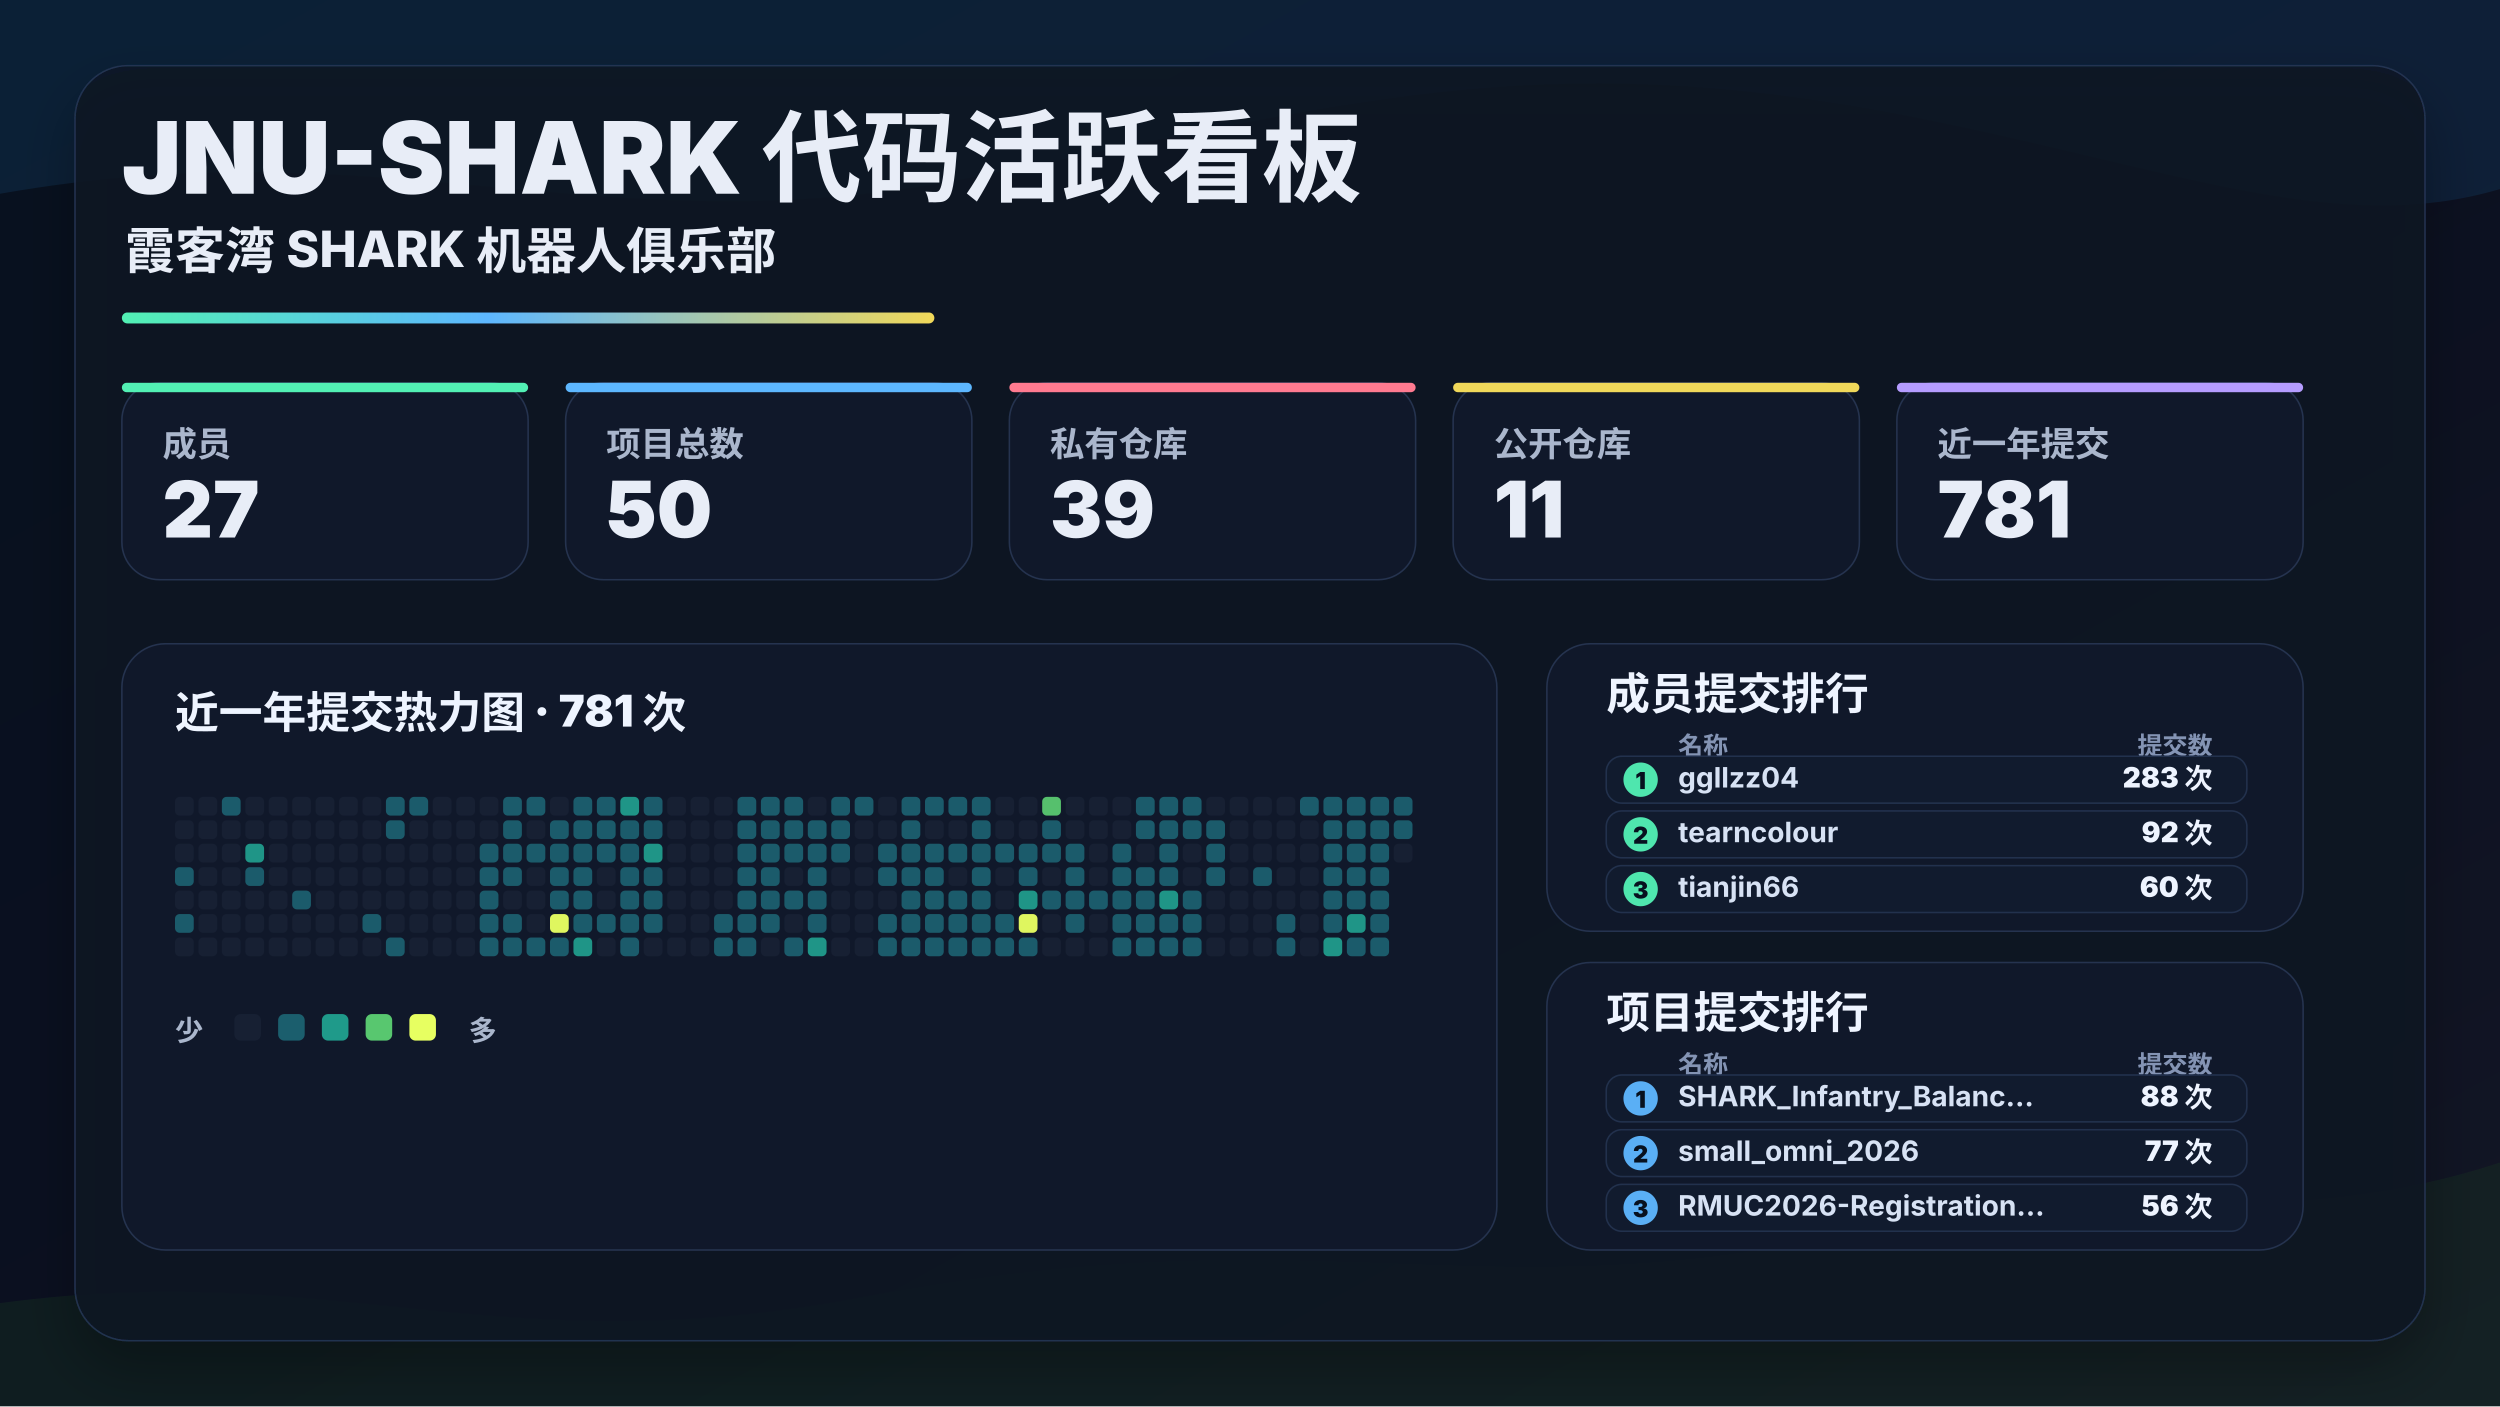
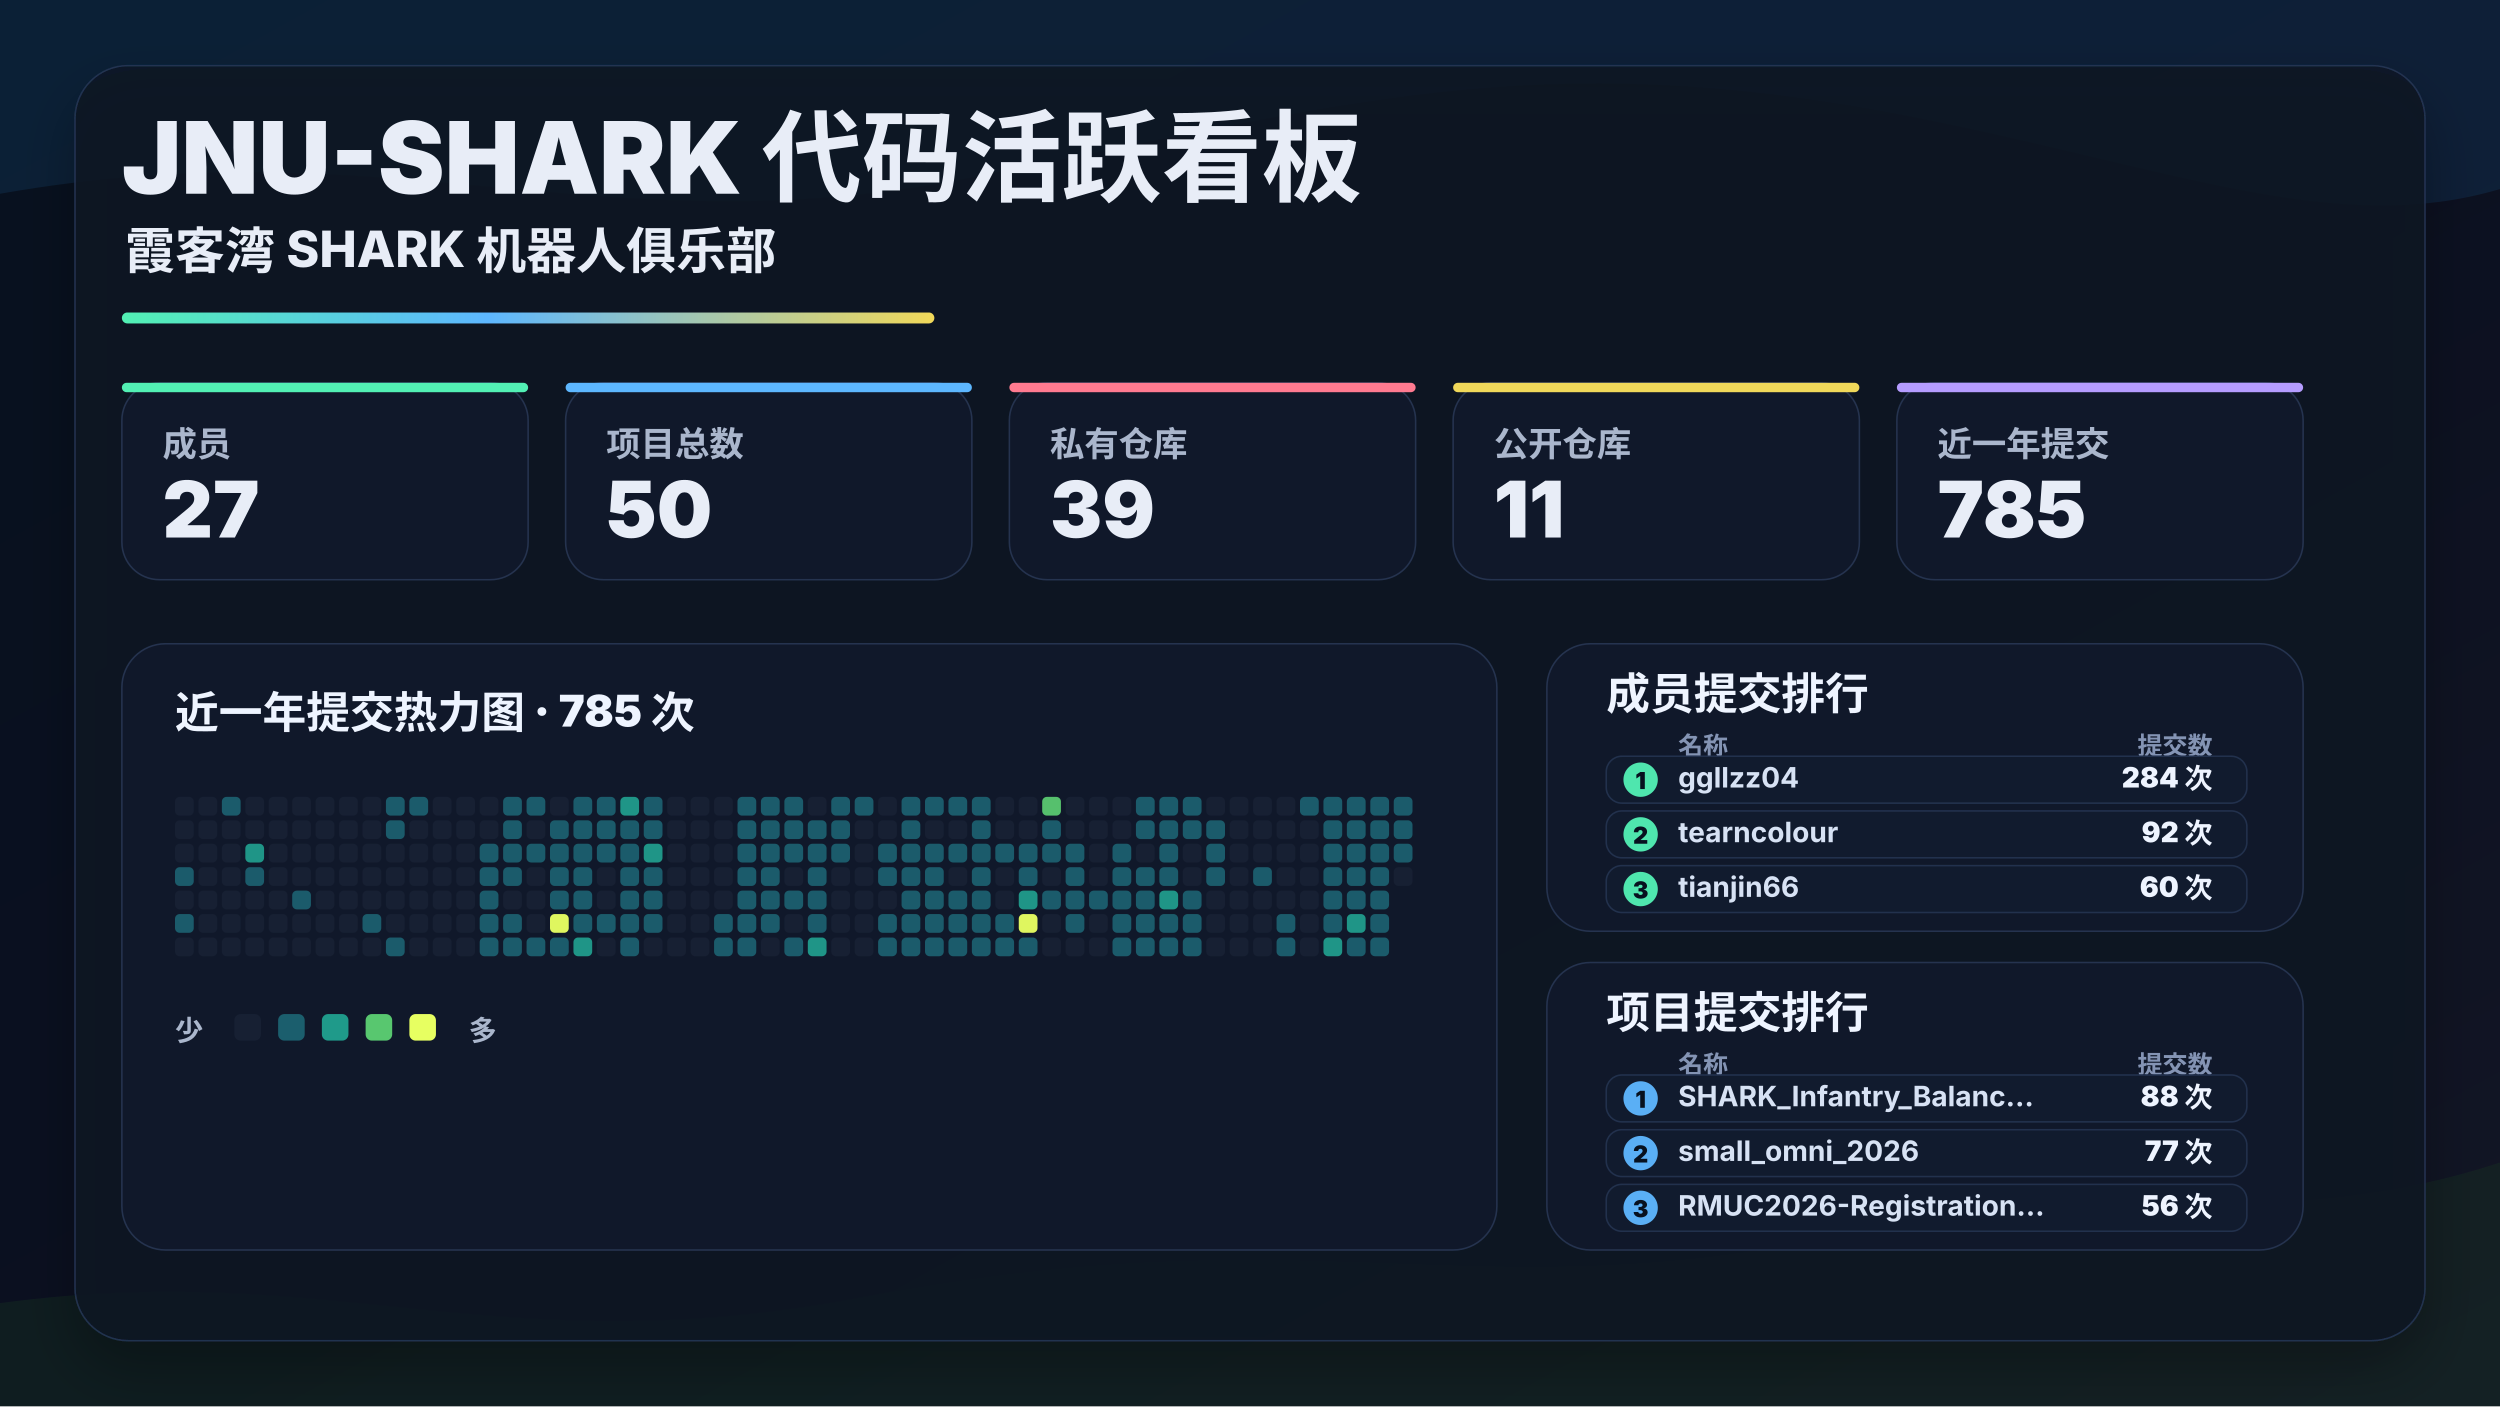
<svg xmlns="http://www.w3.org/2000/svg" width="1600" height="900" viewBox="0 0 1600 900" role="img" aria-labelledby="title desc">
  <defs>
    <linearGradient id="bg" x1="0" y1="0" x2="1" y2="1">
      <stop offset="0" stop-color="#07111f" />
      <stop offset="0.52" stop-color="#0b1020" />
      <stop offset="1" stop-color="#131625" />
    </linearGradient>
    <linearGradient id="hero" x1="0" y1="0" x2="1" y2="0">
      <stop offset="0" stop-color="#52f0b4" />
      <stop offset="0.45" stop-color="#5db7ff" />
      <stop offset="1" stop-color="#f0d85a" />
    </linearGradient>
    <filter id="softShadow" x="-10%" y="-10%" width="120%" height="120%">
      <feDropShadow dx="0" dy="18" stdDeviation="18" flood-color="#000000" flood-opacity="0.32" />
    </filter>
  </defs>
  <style>
    text { font-family: Inter, ui-sans-serif, system-ui, -apple-system, BlinkMacSystemFont, "Segoe UI", "PingFang SC", "Microsoft YaHei", sans-serif; fill: #e8edf7; }
    .title { font-size: 64px; font-weight: 900; letter-spacing: 0; }
    .subtitle { font-size: 32px; font-weight: 780; fill: #e8edf7; }
    .label { font-size: 22px; fill: #aab6cc; font-weight: 760; }
    .stat { font-size: 50px; font-weight: 900; }
    .section-title { font-size: 28px; font-weight: 860; fill: #eef4ff; }
    .table-head { font-size: 16px; fill: #8494b4; font-weight: 720; }
    .row-name { font-size: 18px; fill: #d7e2f4; font-weight: 720; }
    .row-value { font-size: 18px; fill: #eef4ff; font-weight: 860; }
    .rank { font-size: 15px; fill: #07111f; font-weight: 900; }
    .tiny { font-size: 18px; fill: #aab6cc; font-weight: 620; }
  </style>
  <rect width="1600" height="900" fill="url(#bg)" />
  <path d="M0 124 C250 80 385 160 620 114 C860 67 982 28 1220 74 C1392 108 1495 152 1600 121 L1600 0 L0 0 Z" fill="#12385c" opacity="0.38" />
  <path d="M0 834 C216 805 318 875 553 830 C835 776 935 837 1160 794 C1350 758 1464 789 1600 744 L1600 900 L0 900 Z" fill="#173622" opacity="0.36" />
  <g filter="url(#softShadow)">
    <rect x="48" y="42" width="1504" height="816" rx="34" fill="#0b1324" opacity="0.88" stroke="#263654" />
  </g>
  <text x="78" y="124" class="title">JNU-SHARK 代码活跃看板</text>
  <text x="80" y="172" class="subtitle">霞客湾 SHARK 机器人俱乐部</text>
  <rect x="78" y="200" width="520" height="7" rx="3.5" fill="url(#hero)" />
  <g>
    <rect x="78" y="245" width="260" height="126" rx="24" fill="#10182a" stroke="#25334f" />
    <rect x="78" y="245" width="260" height="6" rx="3" fill="#52f0b4" />
    <text x="104" y="292" class="label">成员</text>
    <text x="104" y="344" class="stat">27</text>
  </g>
  <g>
    <rect x="362" y="245" width="260" height="126" rx="24" fill="#10182a" stroke="#25334f" />
    <rect x="362" y="245" width="260" height="6" rx="3" fill="#5db7ff" />
    <text x="388" y="292" class="label">项目总数</text>
    <text x="388" y="344" class="stat">50</text>
  </g>
  <g>
    <rect x="646" y="245" width="260" height="126" rx="24" fill="#10182a" stroke="#25334f" />
    <rect x="646" y="245" width="260" height="6" rx="3" fill="#ff7a90" />
    <text x="672" y="292" class="label">私有仓库</text>
    <text x="672" y="344" class="stat">39</text>
  </g>
  <g>
    <rect x="930" y="245" width="260" height="126" rx="24" fill="#10182a" stroke="#25334f" />
    <rect x="930" y="245" width="260" height="6" rx="3" fill="#f0d85a" />
    <text x="956" y="292" class="label">公开仓库</text>
    <text x="956" y="344" class="stat">11</text>
  </g>
  <g>
    <rect x="1214" y="245" width="260" height="126" rx="24" fill="#10182a" stroke="#25334f" />
    <rect x="1214" y="245" width="260" height="6" rx="3" fill="#b59cff" />
    <text x="1240" y="292" class="label">近一年提交</text>
-     <text x="1240" y="344" class="stat">781</text>
+     <text x="1240" y="344" class="stat">785</text>
  </g>
  <rect x="78" y="412" width="880" height="388" rx="28" fill="#10182a" stroke="#25334f" />
-   <text x="112" y="466" class="section-title">近一年提交热力图 · 781 次</text>
+   <text x="112" y="466" class="section-title">近一年提交热力图 · 785 次</text>
  <rect x="112" y="510" width="12" height="12" rx="3" fill="#172033" opacity="0.96" />
  <rect x="112" y="525" width="12" height="12" rx="3" fill="#172033" opacity="0.96" />
  <rect x="112" y="540" width="12" height="12" rx="3" fill="#172033" opacity="0.96" />
  <rect x="112" y="555" width="12" height="12" rx="3" fill="#1b5e6d" opacity="0.96" />
  <rect x="112" y="570" width="12" height="12" rx="3" fill="#172033" opacity="0.96" />
  <rect x="112" y="585" width="12" height="12" rx="3" fill="#1b5e6d" opacity="0.96" />
  <rect x="112" y="600" width="12" height="12" rx="3" fill="#172033" opacity="0.96" />
  <rect x="127" y="510" width="12" height="12" rx="3" fill="#172033" opacity="0.96" />
  <rect x="127" y="525" width="12" height="12" rx="3" fill="#172033" opacity="0.96" />
  <rect x="127" y="540" width="12" height="12" rx="3" fill="#172033" opacity="0.96" />
  <rect x="127" y="555" width="12" height="12" rx="3" fill="#172033" opacity="0.96" />
  <rect x="127" y="570" width="12" height="12" rx="3" fill="#172033" opacity="0.96" />
  <rect x="127" y="585" width="12" height="12" rx="3" fill="#172033" opacity="0.96" />
  <rect x="127" y="600" width="12" height="12" rx="3" fill="#172033" opacity="0.96" />
  <rect x="142" y="510" width="12" height="12" rx="3" fill="#1b5e6d" opacity="0.96" />
  <rect x="142" y="525" width="12" height="12" rx="3" fill="#172033" opacity="0.96" />
  <rect x="142" y="540" width="12" height="12" rx="3" fill="#172033" opacity="0.96" />
  <rect x="142" y="555" width="12" height="12" rx="3" fill="#172033" opacity="0.96" />
  <rect x="142" y="570" width="12" height="12" rx="3" fill="#172033" opacity="0.96" />
  <rect x="142" y="585" width="12" height="12" rx="3" fill="#172033" opacity="0.96" />
  <rect x="142" y="600" width="12" height="12" rx="3" fill="#172033" opacity="0.96" />
  <rect x="157" y="510" width="12" height="12" rx="3" fill="#172033" opacity="0.96" />
  <rect x="157" y="525" width="12" height="12" rx="3" fill="#172033" opacity="0.96" />
  <rect x="157" y="540" width="12" height="12" rx="3" fill="#1f9a8a" opacity="0.96" />
  <rect x="157" y="555" width="12" height="12" rx="3" fill="#1b5e6d" opacity="0.96" />
  <rect x="157" y="570" width="12" height="12" rx="3" fill="#172033" opacity="0.96" />
  <rect x="157" y="585" width="12" height="12" rx="3" fill="#172033" opacity="0.96" />
  <rect x="157" y="600" width="12" height="12" rx="3" fill="#172033" opacity="0.96" />
  <rect x="172" y="510" width="12" height="12" rx="3" fill="#172033" opacity="0.96" />
  <rect x="172" y="525" width="12" height="12" rx="3" fill="#172033" opacity="0.96" />
  <rect x="172" y="540" width="12" height="12" rx="3" fill="#172033" opacity="0.96" />
  <rect x="172" y="555" width="12" height="12" rx="3" fill="#172033" opacity="0.96" />
  <rect x="172" y="570" width="12" height="12" rx="3" fill="#172033" opacity="0.96" />
  <rect x="172" y="585" width="12" height="12" rx="3" fill="#172033" opacity="0.96" />
  <rect x="172" y="600" width="12" height="12" rx="3" fill="#172033" opacity="0.96" />
  <rect x="187" y="510" width="12" height="12" rx="3" fill="#172033" opacity="0.96" />
  <rect x="187" y="525" width="12" height="12" rx="3" fill="#172033" opacity="0.96" />
  <rect x="187" y="540" width="12" height="12" rx="3" fill="#172033" opacity="0.96" />
  <rect x="187" y="555" width="12" height="12" rx="3" fill="#172033" opacity="0.96" />
  <rect x="187" y="570" width="12" height="12" rx="3" fill="#1b5e6d" opacity="0.96" />
  <rect x="187" y="585" width="12" height="12" rx="3" fill="#172033" opacity="0.96" />
  <rect x="187" y="600" width="12" height="12" rx="3" fill="#172033" opacity="0.96" />
  <rect x="202" y="510" width="12" height="12" rx="3" fill="#172033" opacity="0.96" />
  <rect x="202" y="525" width="12" height="12" rx="3" fill="#172033" opacity="0.96" />
  <rect x="202" y="540" width="12" height="12" rx="3" fill="#172033" opacity="0.96" />
  <rect x="202" y="555" width="12" height="12" rx="3" fill="#172033" opacity="0.96" />
  <rect x="202" y="570" width="12" height="12" rx="3" fill="#172033" opacity="0.96" />
  <rect x="202" y="585" width="12" height="12" rx="3" fill="#172033" opacity="0.96" />
  <rect x="202" y="600" width="12" height="12" rx="3" fill="#172033" opacity="0.96" />
  <rect x="217" y="510" width="12" height="12" rx="3" fill="#172033" opacity="0.96" />
  <rect x="217" y="525" width="12" height="12" rx="3" fill="#172033" opacity="0.96" />
  <rect x="217" y="540" width="12" height="12" rx="3" fill="#172033" opacity="0.96" />
  <rect x="217" y="555" width="12" height="12" rx="3" fill="#172033" opacity="0.96" />
  <rect x="217" y="570" width="12" height="12" rx="3" fill="#172033" opacity="0.96" />
  <rect x="217" y="585" width="12" height="12" rx="3" fill="#172033" opacity="0.96" />
  <rect x="217" y="600" width="12" height="12" rx="3" fill="#172033" opacity="0.96" />
  <rect x="232" y="510" width="12" height="12" rx="3" fill="#172033" opacity="0.96" />
  <rect x="232" y="525" width="12" height="12" rx="3" fill="#172033" opacity="0.96" />
  <rect x="232" y="540" width="12" height="12" rx="3" fill="#172033" opacity="0.96" />
  <rect x="232" y="555" width="12" height="12" rx="3" fill="#172033" opacity="0.96" />
  <rect x="232" y="570" width="12" height="12" rx="3" fill="#172033" opacity="0.96" />
  <rect x="232" y="585" width="12" height="12" rx="3" fill="#1b5e6d" opacity="0.96" />
  <rect x="232" y="600" width="12" height="12" rx="3" fill="#172033" opacity="0.96" />
  <rect x="247" y="510" width="12" height="12" rx="3" fill="#1b5e6d" opacity="0.96" />
  <rect x="247" y="525" width="12" height="12" rx="3" fill="#1b5e6d" opacity="0.96" />
  <rect x="247" y="540" width="12" height="12" rx="3" fill="#172033" opacity="0.96" />
  <rect x="247" y="555" width="12" height="12" rx="3" fill="#172033" opacity="0.96" />
  <rect x="247" y="570" width="12" height="12" rx="3" fill="#172033" opacity="0.96" />
  <rect x="247" y="585" width="12" height="12" rx="3" fill="#172033" opacity="0.96" />
  <rect x="247" y="600" width="12" height="12" rx="3" fill="#1b5e6d" opacity="0.96" />
  <rect x="262" y="510" width="12" height="12" rx="3" fill="#1b5e6d" opacity="0.96" />
  <rect x="262" y="525" width="12" height="12" rx="3" fill="#172033" opacity="0.96" />
  <rect x="262" y="540" width="12" height="12" rx="3" fill="#172033" opacity="0.96" />
  <rect x="262" y="555" width="12" height="12" rx="3" fill="#172033" opacity="0.96" />
  <rect x="262" y="570" width="12" height="12" rx="3" fill="#172033" opacity="0.96" />
  <rect x="262" y="585" width="12" height="12" rx="3" fill="#172033" opacity="0.96" />
  <rect x="262" y="600" width="12" height="12" rx="3" fill="#172033" opacity="0.96" />
  <rect x="277" y="510" width="12" height="12" rx="3" fill="#172033" opacity="0.96" />
  <rect x="277" y="525" width="12" height="12" rx="3" fill="#172033" opacity="0.96" />
  <rect x="277" y="540" width="12" height="12" rx="3" fill="#172033" opacity="0.96" />
  <rect x="277" y="555" width="12" height="12" rx="3" fill="#172033" opacity="0.96" />
  <rect x="277" y="570" width="12" height="12" rx="3" fill="#172033" opacity="0.96" />
  <rect x="277" y="585" width="12" height="12" rx="3" fill="#172033" opacity="0.96" />
  <rect x="277" y="600" width="12" height="12" rx="3" fill="#172033" opacity="0.96" />
  <rect x="292" y="510" width="12" height="12" rx="3" fill="#172033" opacity="0.96" />
  <rect x="292" y="525" width="12" height="12" rx="3" fill="#172033" opacity="0.96" />
  <rect x="292" y="540" width="12" height="12" rx="3" fill="#172033" opacity="0.96" />
  <rect x="292" y="555" width="12" height="12" rx="3" fill="#172033" opacity="0.96" />
  <rect x="292" y="570" width="12" height="12" rx="3" fill="#172033" opacity="0.96" />
  <rect x="292" y="585" width="12" height="12" rx="3" fill="#172033" opacity="0.96" />
  <rect x="292" y="600" width="12" height="12" rx="3" fill="#172033" opacity="0.96" />
  <rect x="307" y="510" width="12" height="12" rx="3" fill="#172033" opacity="0.96" />
  <rect x="307" y="525" width="12" height="12" rx="3" fill="#172033" opacity="0.96" />
  <rect x="307" y="540" width="12" height="12" rx="3" fill="#1b5e6d" opacity="0.96" />
  <rect x="307" y="555" width="12" height="12" rx="3" fill="#1b5e6d" opacity="0.96" />
  <rect x="307" y="570" width="12" height="12" rx="3" fill="#1b5e6d" opacity="0.96" />
  <rect x="307" y="585" width="12" height="12" rx="3" fill="#1b5e6d" opacity="0.96" />
  <rect x="307" y="600" width="12" height="12" rx="3" fill="#1b5e6d" opacity="0.96" />
  <rect x="322" y="510" width="12" height="12" rx="3" fill="#1b5e6d" opacity="0.96" />
  <rect x="322" y="525" width="12" height="12" rx="3" fill="#1b5e6d" opacity="0.96" />
  <rect x="322" y="540" width="12" height="12" rx="3" fill="#1b5e6d" opacity="0.96" />
  <rect x="322" y="555" width="12" height="12" rx="3" fill="#1b5e6d" opacity="0.96" />
  <rect x="322" y="570" width="12" height="12" rx="3" fill="#172033" opacity="0.96" />
  <rect x="322" y="585" width="12" height="12" rx="3" fill="#1b5e6d" opacity="0.96" />
  <rect x="322" y="600" width="12" height="12" rx="3" fill="#1b5e6d" opacity="0.96" />
  <rect x="337" y="510" width="12" height="12" rx="3" fill="#1b5e6d" opacity="0.96" />
  <rect x="337" y="525" width="12" height="12" rx="3" fill="#172033" opacity="0.96" />
  <rect x="337" y="540" width="12" height="12" rx="3" fill="#1b5e6d" opacity="0.96" />
  <rect x="337" y="555" width="12" height="12" rx="3" fill="#172033" opacity="0.96" />
  <rect x="337" y="570" width="12" height="12" rx="3" fill="#172033" opacity="0.96" />
  <rect x="337" y="585" width="12" height="12" rx="3" fill="#172033" opacity="0.96" />
  <rect x="337" y="600" width="12" height="12" rx="3" fill="#1b5e6d" opacity="0.96" />
  <rect x="352" y="510" width="12" height="12" rx="3" fill="#172033" opacity="0.96" />
  <rect x="352" y="525" width="12" height="12" rx="3" fill="#1b5e6d" opacity="0.96" />
  <rect x="352" y="540" width="12" height="12" rx="3" fill="#1b5e6d" opacity="0.96" />
  <rect x="352" y="555" width="12" height="12" rx="3" fill="#1b5e6d" opacity="0.96" />
  <rect x="352" y="570" width="12" height="12" rx="3" fill="#1b5e6d" opacity="0.96" />
  <rect x="352" y="585" width="12" height="12" rx="3" fill="#e7ff61" opacity="0.96" />
  <rect x="352" y="600" width="12" height="12" rx="3" fill="#1b5e6d" opacity="0.96" />
  <rect x="367" y="510" width="12" height="12" rx="3" fill="#1b5e6d" opacity="0.96" />
  <rect x="367" y="525" width="12" height="12" rx="3" fill="#1b5e6d" opacity="0.96" />
  <rect x="367" y="540" width="12" height="12" rx="3" fill="#1b5e6d" opacity="0.96" />
  <rect x="367" y="555" width="12" height="12" rx="3" fill="#1b5e6d" opacity="0.96" />
  <rect x="367" y="570" width="12" height="12" rx="3" fill="#1b5e6d" opacity="0.96" />
  <rect x="367" y="585" width="12" height="12" rx="3" fill="#1b5e6d" opacity="0.96" />
  <rect x="367" y="600" width="12" height="12" rx="3" fill="#1f9a8a" opacity="0.96" />
  <rect x="382" y="510" width="12" height="12" rx="3" fill="#1b5e6d" opacity="0.96" />
  <rect x="382" y="525" width="12" height="12" rx="3" fill="#1b5e6d" opacity="0.96" />
  <rect x="382" y="540" width="12" height="12" rx="3" fill="#1b5e6d" opacity="0.96" />
  <rect x="382" y="555" width="12" height="12" rx="3" fill="#172033" opacity="0.96" />
  <rect x="382" y="570" width="12" height="12" rx="3" fill="#172033" opacity="0.96" />
  <rect x="382" y="585" width="12" height="12" rx="3" fill="#1b5e6d" opacity="0.96" />
  <rect x="382" y="600" width="12" height="12" rx="3" fill="#172033" opacity="0.96" />
  <rect x="397" y="510" width="12" height="12" rx="3" fill="#1f9a8a" opacity="0.96" />
  <rect x="397" y="525" width="12" height="12" rx="3" fill="#1b5e6d" opacity="0.96" />
  <rect x="397" y="540" width="12" height="12" rx="3" fill="#1b5e6d" opacity="0.96" />
  <rect x="397" y="555" width="12" height="12" rx="3" fill="#1b5e6d" opacity="0.96" />
  <rect x="397" y="570" width="12" height="12" rx="3" fill="#1b5e6d" opacity="0.96" />
  <rect x="397" y="585" width="12" height="12" rx="3" fill="#1b5e6d" opacity="0.96" />
  <rect x="397" y="600" width="12" height="12" rx="3" fill="#1b5e6d" opacity="0.96" />
  <rect x="412" y="510" width="12" height="12" rx="3" fill="#1b5e6d" opacity="0.96" />
  <rect x="412" y="525" width="12" height="12" rx="3" fill="#1b5e6d" opacity="0.96" />
  <rect x="412" y="540" width="12" height="12" rx="3" fill="#1f9a8a" opacity="0.96" />
  <rect x="412" y="555" width="12" height="12" rx="3" fill="#1b5e6d" opacity="0.96" />
  <rect x="412" y="570" width="12" height="12" rx="3" fill="#1b5e6d" opacity="0.96" />
  <rect x="412" y="585" width="12" height="12" rx="3" fill="#1b5e6d" opacity="0.96" />
  <rect x="412" y="600" width="12" height="12" rx="3" fill="#172033" opacity="0.96" />
  <rect x="427" y="510" width="12" height="12" rx="3" fill="#172033" opacity="0.96" />
  <rect x="427" y="525" width="12" height="12" rx="3" fill="#172033" opacity="0.96" />
  <rect x="427" y="540" width="12" height="12" rx="3" fill="#172033" opacity="0.96" />
  <rect x="427" y="555" width="12" height="12" rx="3" fill="#172033" opacity="0.96" />
  <rect x="427" y="570" width="12" height="12" rx="3" fill="#172033" opacity="0.96" />
  <rect x="427" y="585" width="12" height="12" rx="3" fill="#172033" opacity="0.96" />
  <rect x="427" y="600" width="12" height="12" rx="3" fill="#172033" opacity="0.96" />
  <rect x="442" y="510" width="12" height="12" rx="3" fill="#172033" opacity="0.96" />
  <rect x="442" y="525" width="12" height="12" rx="3" fill="#172033" opacity="0.96" />
  <rect x="442" y="540" width="12" height="12" rx="3" fill="#172033" opacity="0.96" />
  <rect x="442" y="555" width="12" height="12" rx="3" fill="#172033" opacity="0.96" />
  <rect x="442" y="570" width="12" height="12" rx="3" fill="#172033" opacity="0.96" />
  <rect x="442" y="585" width="12" height="12" rx="3" fill="#172033" opacity="0.96" />
  <rect x="442" y="600" width="12" height="12" rx="3" fill="#172033" opacity="0.96" />
  <rect x="457" y="510" width="12" height="12" rx="3" fill="#172033" opacity="0.96" />
  <rect x="457" y="525" width="12" height="12" rx="3" fill="#172033" opacity="0.96" />
  <rect x="457" y="540" width="12" height="12" rx="3" fill="#172033" opacity="0.96" />
  <rect x="457" y="555" width="12" height="12" rx="3" fill="#172033" opacity="0.96" />
  <rect x="457" y="570" width="12" height="12" rx="3" fill="#172033" opacity="0.96" />
  <rect x="457" y="585" width="12" height="12" rx="3" fill="#1b5e6d" opacity="0.96" />
  <rect x="457" y="600" width="12" height="12" rx="3" fill="#1b5e6d" opacity="0.96" />
  <rect x="472" y="510" width="12" height="12" rx="3" fill="#1b5e6d" opacity="0.96" />
  <rect x="472" y="525" width="12" height="12" rx="3" fill="#1b5e6d" opacity="0.96" />
  <rect x="472" y="540" width="12" height="12" rx="3" fill="#1b5e6d" opacity="0.96" />
  <rect x="472" y="555" width="12" height="12" rx="3" fill="#1b5e6d" opacity="0.96" />
  <rect x="472" y="570" width="12" height="12" rx="3" fill="#1b5e6d" opacity="0.96" />
  <rect x="472" y="585" width="12" height="12" rx="3" fill="#1b5e6d" opacity="0.96" />
  <rect x="472" y="600" width="12" height="12" rx="3" fill="#1b5e6d" opacity="0.96" />
  <rect x="487" y="510" width="12" height="12" rx="3" fill="#1b5e6d" opacity="0.96" />
  <rect x="487" y="525" width="12" height="12" rx="3" fill="#1b5e6d" opacity="0.96" />
  <rect x="487" y="540" width="12" height="12" rx="3" fill="#1b5e6d" opacity="0.96" />
  <rect x="487" y="555" width="12" height="12" rx="3" fill="#1b5e6d" opacity="0.96" />
  <rect x="487" y="570" width="12" height="12" rx="3" fill="#1b5e6d" opacity="0.96" />
  <rect x="487" y="585" width="12" height="12" rx="3" fill="#1b5e6d" opacity="0.96" />
  <rect x="487" y="600" width="12" height="12" rx="3" fill="#172033" opacity="0.96" />
  <rect x="502" y="510" width="12" height="12" rx="3" fill="#1b5e6d" opacity="0.96" />
  <rect x="502" y="525" width="12" height="12" rx="3" fill="#1b5e6d" opacity="0.96" />
  <rect x="502" y="540" width="12" height="12" rx="3" fill="#1b5e6d" opacity="0.96" />
  <rect x="502" y="555" width="12" height="12" rx="3" fill="#172033" opacity="0.96" />
  <rect x="502" y="570" width="12" height="12" rx="3" fill="#1b5e6d" opacity="0.96" />
  <rect x="502" y="585" width="12" height="12" rx="3" fill="#172033" opacity="0.96" />
  <rect x="502" y="600" width="12" height="12" rx="3" fill="#1b5e6d" opacity="0.96" />
  <rect x="517" y="510" width="12" height="12" rx="3" fill="#172033" opacity="0.96" />
  <rect x="517" y="525" width="12" height="12" rx="3" fill="#1b5e6d" opacity="0.96" />
  <rect x="517" y="540" width="12" height="12" rx="3" fill="#1b5e6d" opacity="0.96" />
  <rect x="517" y="555" width="12" height="12" rx="3" fill="#1b5e6d" opacity="0.96" />
  <rect x="517" y="570" width="12" height="12" rx="3" fill="#1b5e6d" opacity="0.96" />
  <rect x="517" y="585" width="12" height="12" rx="3" fill="#1b5e6d" opacity="0.96" />
  <rect x="517" y="600" width="12" height="12" rx="3" fill="#1f9a8a" opacity="0.96" />
  <rect x="532" y="510" width="12" height="12" rx="3" fill="#1b5e6d" opacity="0.96" />
  <rect x="532" y="525" width="12" height="12" rx="3" fill="#1b5e6d" opacity="0.96" />
  <rect x="532" y="540" width="12" height="12" rx="3" fill="#1b5e6d" opacity="0.96" />
  <rect x="532" y="555" width="12" height="12" rx="3" fill="#172033" opacity="0.96" />
  <rect x="532" y="570" width="12" height="12" rx="3" fill="#172033" opacity="0.96" />
  <rect x="532" y="585" width="12" height="12" rx="3" fill="#172033" opacity="0.96" />
  <rect x="532" y="600" width="12" height="12" rx="3" fill="#172033" opacity="0.96" />
  <rect x="547" y="510" width="12" height="12" rx="3" fill="#1b5e6d" opacity="0.96" />
  <rect x="547" y="525" width="12" height="12" rx="3" fill="#172033" opacity="0.96" />
  <rect x="547" y="540" width="12" height="12" rx="3" fill="#172033" opacity="0.96" />
  <rect x="547" y="555" width="12" height="12" rx="3" fill="#172033" opacity="0.96" />
  <rect x="547" y="570" width="12" height="12" rx="3" fill="#172033" opacity="0.96" />
  <rect x="547" y="585" width="12" height="12" rx="3" fill="#172033" opacity="0.96" />
  <rect x="547" y="600" width="12" height="12" rx="3" fill="#172033" opacity="0.96" />
  <rect x="562" y="510" width="12" height="12" rx="3" fill="#172033" opacity="0.96" />
  <rect x="562" y="525" width="12" height="12" rx="3" fill="#172033" opacity="0.96" />
  <rect x="562" y="540" width="12" height="12" rx="3" fill="#1b5e6d" opacity="0.96" />
  <rect x="562" y="555" width="12" height="12" rx="3" fill="#1b5e6d" opacity="0.96" />
  <rect x="562" y="570" width="12" height="12" rx="3" fill="#172033" opacity="0.96" />
  <rect x="562" y="585" width="12" height="12" rx="3" fill="#1b5e6d" opacity="0.96" />
  <rect x="562" y="600" width="12" height="12" rx="3" fill="#1b5e6d" opacity="0.96" />
  <rect x="577" y="510" width="12" height="12" rx="3" fill="#1b5e6d" opacity="0.96" />
  <rect x="577" y="525" width="12" height="12" rx="3" fill="#1b5e6d" opacity="0.96" />
  <rect x="577" y="540" width="12" height="12" rx="3" fill="#1b5e6d" opacity="0.96" />
  <rect x="577" y="555" width="12" height="12" rx="3" fill="#1b5e6d" opacity="0.96" />
  <rect x="577" y="570" width="12" height="12" rx="3" fill="#1b5e6d" opacity="0.96" />
  <rect x="577" y="585" width="12" height="12" rx="3" fill="#1b5e6d" opacity="0.96" />
  <rect x="577" y="600" width="12" height="12" rx="3" fill="#1b5e6d" opacity="0.96" />
  <rect x="592" y="510" width="12" height="12" rx="3" fill="#1b5e6d" opacity="0.96" />
  <rect x="592" y="525" width="12" height="12" rx="3" fill="#172033" opacity="0.96" />
  <rect x="592" y="540" width="12" height="12" rx="3" fill="#1b5e6d" opacity="0.96" />
  <rect x="592" y="555" width="12" height="12" rx="3" fill="#1b5e6d" opacity="0.96" />
  <rect x="592" y="570" width="12" height="12" rx="3" fill="#1b5e6d" opacity="0.96" />
  <rect x="592" y="585" width="12" height="12" rx="3" fill="#1b5e6d" opacity="0.96" />
  <rect x="592" y="600" width="12" height="12" rx="3" fill="#1b5e6d" opacity="0.96" />
  <rect x="607" y="510" width="12" height="12" rx="3" fill="#1b5e6d" opacity="0.96" />
  <rect x="607" y="525" width="12" height="12" rx="3" fill="#172033" opacity="0.96" />
  <rect x="607" y="540" width="12" height="12" rx="3" fill="#1b5e6d" opacity="0.96" />
  <rect x="607" y="555" width="12" height="12" rx="3" fill="#172033" opacity="0.96" />
  <rect x="607" y="570" width="12" height="12" rx="3" fill="#1b5e6d" opacity="0.96" />
  <rect x="607" y="585" width="12" height="12" rx="3" fill="#1b5e6d" opacity="0.96" />
  <rect x="607" y="600" width="12" height="12" rx="3" fill="#1b5e6d" opacity="0.96" />
  <rect x="622" y="510" width="12" height="12" rx="3" fill="#1b5e6d" opacity="0.96" />
  <rect x="622" y="525" width="12" height="12" rx="3" fill="#1b5e6d" opacity="0.96" />
  <rect x="622" y="540" width="12" height="12" rx="3" fill="#1b5e6d" opacity="0.96" />
  <rect x="622" y="555" width="12" height="12" rx="3" fill="#1b5e6d" opacity="0.96" />
  <rect x="622" y="570" width="12" height="12" rx="3" fill="#1b5e6d" opacity="0.96" />
  <rect x="622" y="585" width="12" height="12" rx="3" fill="#1b5e6d" opacity="0.96" />
  <rect x="622" y="600" width="12" height="12" rx="3" fill="#1b5e6d" opacity="0.96" />
  <rect x="637" y="510" width="12" height="12" rx="3" fill="#172033" opacity="0.96" />
  <rect x="637" y="525" width="12" height="12" rx="3" fill="#172033" opacity="0.96" />
  <rect x="637" y="540" width="12" height="12" rx="3" fill="#1b5e6d" opacity="0.96" />
  <rect x="637" y="555" width="12" height="12" rx="3" fill="#172033" opacity="0.96" />
  <rect x="637" y="570" width="12" height="12" rx="3" fill="#172033" opacity="0.96" />
  <rect x="637" y="585" width="12" height="12" rx="3" fill="#1b5e6d" opacity="0.96" />
  <rect x="637" y="600" width="12" height="12" rx="3" fill="#1b5e6d" opacity="0.96" />
  <rect x="652" y="510" width="12" height="12" rx="3" fill="#172033" opacity="0.96" />
  <rect x="652" y="525" width="12" height="12" rx="3" fill="#172033" opacity="0.96" />
  <rect x="652" y="540" width="12" height="12" rx="3" fill="#1b5e6d" opacity="0.96" />
  <rect x="652" y="555" width="12" height="12" rx="3" fill="#1b5e6d" opacity="0.96" />
  <rect x="652" y="570" width="12" height="12" rx="3" fill="#1f9a8a" opacity="0.96" />
  <rect x="652" y="585" width="12" height="12" rx="3" fill="#e7ff61" opacity="0.96" />
  <rect x="652" y="600" width="12" height="12" rx="3" fill="#1b5e6d" opacity="0.96" />
  <rect x="667" y="510" width="12" height="12" rx="3" fill="#58c76f" opacity="0.96" />
  <rect x="667" y="525" width="12" height="12" rx="3" fill="#1b5e6d" opacity="0.96" />
  <rect x="667" y="540" width="12" height="12" rx="3" fill="#1b5e6d" opacity="0.96" />
  <rect x="667" y="555" width="12" height="12" rx="3" fill="#172033" opacity="0.96" />
  <rect x="667" y="570" width="12" height="12" rx="3" fill="#1b5e6d" opacity="0.96" />
  <rect x="667" y="585" width="12" height="12" rx="3" fill="#172033" opacity="0.96" />
  <rect x="667" y="600" width="12" height="12" rx="3" fill="#172033" opacity="0.96" />
  <rect x="682" y="510" width="12" height="12" rx="3" fill="#172033" opacity="0.96" />
  <rect x="682" y="525" width="12" height="12" rx="3" fill="#172033" opacity="0.96" />
  <rect x="682" y="540" width="12" height="12" rx="3" fill="#1b5e6d" opacity="0.96" />
  <rect x="682" y="555" width="12" height="12" rx="3" fill="#1b5e6d" opacity="0.96" />
  <rect x="682" y="570" width="12" height="12" rx="3" fill="#1b5e6d" opacity="0.96" />
  <rect x="682" y="585" width="12" height="12" rx="3" fill="#1b5e6d" opacity="0.96" />
  <rect x="682" y="600" width="12" height="12" rx="3" fill="#172033" opacity="0.96" />
  <rect x="697" y="510" width="12" height="12" rx="3" fill="#172033" opacity="0.96" />
  <rect x="697" y="525" width="12" height="12" rx="3" fill="#172033" opacity="0.96" />
  <rect x="697" y="540" width="12" height="12" rx="3" fill="#172033" opacity="0.96" />
  <rect x="697" y="555" width="12" height="12" rx="3" fill="#172033" opacity="0.96" />
  <rect x="697" y="570" width="12" height="12" rx="3" fill="#1b5e6d" opacity="0.96" />
  <rect x="697" y="585" width="12" height="12" rx="3" fill="#172033" opacity="0.96" />
  <rect x="697" y="600" width="12" height="12" rx="3" fill="#172033" opacity="0.96" />
  <rect x="712" y="510" width="12" height="12" rx="3" fill="#172033" opacity="0.96" />
  <rect x="712" y="525" width="12" height="12" rx="3" fill="#172033" opacity="0.96" />
  <rect x="712" y="540" width="12" height="12" rx="3" fill="#1b5e6d" opacity="0.96" />
  <rect x="712" y="555" width="12" height="12" rx="3" fill="#1b5e6d" opacity="0.96" />
  <rect x="712" y="570" width="12" height="12" rx="3" fill="#1b5e6d" opacity="0.96" />
  <rect x="712" y="585" width="12" height="12" rx="3" fill="#1b5e6d" opacity="0.96" />
  <rect x="712" y="600" width="12" height="12" rx="3" fill="#1b5e6d" opacity="0.96" />
  <rect x="727" y="510" width="12" height="12" rx="3" fill="#1b5e6d" opacity="0.96" />
  <rect x="727" y="525" width="12" height="12" rx="3" fill="#1b5e6d" opacity="0.96" />
  <rect x="727" y="540" width="12" height="12" rx="3" fill="#172033" opacity="0.96" />
  <rect x="727" y="555" width="12" height="12" rx="3" fill="#1b5e6d" opacity="0.96" />
  <rect x="727" y="570" width="12" height="12" rx="3" fill="#1b5e6d" opacity="0.96" />
  <rect x="727" y="585" width="12" height="12" rx="3" fill="#1b5e6d" opacity="0.96" />
  <rect x="727" y="600" width="12" height="12" rx="3" fill="#1b5e6d" opacity="0.96" />
  <rect x="742" y="510" width="12" height="12" rx="3" fill="#1b5e6d" opacity="0.96" />
  <rect x="742" y="525" width="12" height="12" rx="3" fill="#1b5e6d" opacity="0.96" />
  <rect x="742" y="540" width="12" height="12" rx="3" fill="#1b5e6d" opacity="0.96" />
  <rect x="742" y="555" width="12" height="12" rx="3" fill="#1b5e6d" opacity="0.96" />
  <rect x="742" y="570" width="12" height="12" rx="3" fill="#1f9a8a" opacity="0.96" />
  <rect x="742" y="585" width="12" height="12" rx="3" fill="#1b5e6d" opacity="0.96" />
  <rect x="742" y="600" width="12" height="12" rx="3" fill="#1b5e6d" opacity="0.96" />
  <rect x="757" y="510" width="12" height="12" rx="3" fill="#1b5e6d" opacity="0.96" />
  <rect x="757" y="525" width="12" height="12" rx="3" fill="#1b5e6d" opacity="0.96" />
  <rect x="757" y="540" width="12" height="12" rx="3" fill="#172033" opacity="0.96" />
  <rect x="757" y="555" width="12" height="12" rx="3" fill="#172033" opacity="0.96" />
  <rect x="757" y="570" width="12" height="12" rx="3" fill="#1b5e6d" opacity="0.96" />
  <rect x="757" y="585" width="12" height="12" rx="3" fill="#1b5e6d" opacity="0.96" />
  <rect x="757" y="600" width="12" height="12" rx="3" fill="#1b5e6d" opacity="0.96" />
  <rect x="772" y="510" width="12" height="12" rx="3" fill="#172033" opacity="0.96" />
  <rect x="772" y="525" width="12" height="12" rx="3" fill="#1b5e6d" opacity="0.96" />
  <rect x="772" y="540" width="12" height="12" rx="3" fill="#1b5e6d" opacity="0.96" />
  <rect x="772" y="555" width="12" height="12" rx="3" fill="#1b5e6d" opacity="0.96" />
  <rect x="772" y="570" width="12" height="12" rx="3" fill="#172033" opacity="0.96" />
  <rect x="772" y="585" width="12" height="12" rx="3" fill="#172033" opacity="0.96" />
  <rect x="772" y="600" width="12" height="12" rx="3" fill="#172033" opacity="0.96" />
  <rect x="787" y="510" width="12" height="12" rx="3" fill="#172033" opacity="0.96" />
  <rect x="787" y="525" width="12" height="12" rx="3" fill="#172033" opacity="0.96" />
  <rect x="787" y="540" width="12" height="12" rx="3" fill="#172033" opacity="0.96" />
  <rect x="787" y="555" width="12" height="12" rx="3" fill="#172033" opacity="0.96" />
  <rect x="787" y="570" width="12" height="12" rx="3" fill="#172033" opacity="0.96" />
  <rect x="787" y="585" width="12" height="12" rx="3" fill="#172033" opacity="0.96" />
  <rect x="787" y="600" width="12" height="12" rx="3" fill="#172033" opacity="0.96" />
  <rect x="802" y="510" width="12" height="12" rx="3" fill="#172033" opacity="0.96" />
  <rect x="802" y="525" width="12" height="12" rx="3" fill="#172033" opacity="0.96" />
  <rect x="802" y="540" width="12" height="12" rx="3" fill="#172033" opacity="0.96" />
  <rect x="802" y="555" width="12" height="12" rx="3" fill="#1b5e6d" opacity="0.96" />
  <rect x="802" y="570" width="12" height="12" rx="3" fill="#172033" opacity="0.96" />
  <rect x="802" y="585" width="12" height="12" rx="3" fill="#172033" opacity="0.96" />
  <rect x="802" y="600" width="12" height="12" rx="3" fill="#172033" opacity="0.96" />
  <rect x="817" y="510" width="12" height="12" rx="3" fill="#172033" opacity="0.96" />
  <rect x="817" y="525" width="12" height="12" rx="3" fill="#172033" opacity="0.96" />
  <rect x="817" y="540" width="12" height="12" rx="3" fill="#172033" opacity="0.96" />
  <rect x="817" y="555" width="12" height="12" rx="3" fill="#172033" opacity="0.96" />
  <rect x="817" y="570" width="12" height="12" rx="3" fill="#172033" opacity="0.96" />
  <rect x="817" y="585" width="12" height="12" rx="3" fill="#1b5e6d" opacity="0.96" />
  <rect x="817" y="600" width="12" height="12" rx="3" fill="#1b5e6d" opacity="0.96" />
  <rect x="832" y="510" width="12" height="12" rx="3" fill="#1b5e6d" opacity="0.96" />
  <rect x="832" y="525" width="12" height="12" rx="3" fill="#172033" opacity="0.96" />
  <rect x="832" y="540" width="12" height="12" rx="3" fill="#172033" opacity="0.96" />
  <rect x="832" y="555" width="12" height="12" rx="3" fill="#172033" opacity="0.96" />
  <rect x="832" y="570" width="12" height="12" rx="3" fill="#172033" opacity="0.96" />
  <rect x="832" y="585" width="12" height="12" rx="3" fill="#172033" opacity="0.96" />
  <rect x="832" y="600" width="12" height="12" rx="3" fill="#172033" opacity="0.96" />
  <rect x="847" y="510" width="12" height="12" rx="3" fill="#1b5e6d" opacity="0.96" />
  <rect x="847" y="525" width="12" height="12" rx="3" fill="#1b5e6d" opacity="0.96" />
  <rect x="847" y="540" width="12" height="12" rx="3" fill="#1b5e6d" opacity="0.96" />
  <rect x="847" y="555" width="12" height="12" rx="3" fill="#1b5e6d" opacity="0.96" />
  <rect x="847" y="570" width="12" height="12" rx="3" fill="#1b5e6d" opacity="0.96" />
  <rect x="847" y="585" width="12" height="12" rx="3" fill="#1b5e6d" opacity="0.96" />
  <rect x="847" y="600" width="12" height="12" rx="3" fill="#1f9a8a" opacity="0.96" />
  <rect x="862" y="510" width="12" height="12" rx="3" fill="#1b5e6d" opacity="0.96" />
  <rect x="862" y="525" width="12" height="12" rx="3" fill="#1b5e6d" opacity="0.96" />
  <rect x="862" y="540" width="12" height="12" rx="3" fill="#1b5e6d" opacity="0.96" />
  <rect x="862" y="555" width="12" height="12" rx="3" fill="#1b5e6d" opacity="0.96" />
  <rect x="862" y="570" width="12" height="12" rx="3" fill="#1b5e6d" opacity="0.96" />
  <rect x="862" y="585" width="12" height="12" rx="3" fill="#1f9a8a" opacity="0.96" />
  <rect x="862" y="600" width="12" height="12" rx="3" fill="#1b5e6d" opacity="0.96" />
  <rect x="877" y="510" width="12" height="12" rx="3" fill="#1b5e6d" opacity="0.96" />
  <rect x="877" y="525" width="12" height="12" rx="3" fill="#1b5e6d" opacity="0.96" />
  <rect x="877" y="540" width="12" height="12" rx="3" fill="#1b5e6d" opacity="0.96" />
  <rect x="877" y="555" width="12" height="12" rx="3" fill="#1b5e6d" opacity="0.96" />
  <rect x="877" y="570" width="12" height="12" rx="3" fill="#1b5e6d" opacity="0.96" />
  <rect x="877" y="585" width="12" height="12" rx="3" fill="#1b5e6d" opacity="0.96" />
  <rect x="877" y="600" width="12" height="12" rx="3" fill="#1b5e6d" opacity="0.96" />
  <rect x="892" y="510" width="12" height="12" rx="3" fill="#1b5e6d" opacity="0.96" />
  <rect x="892" y="525" width="12" height="12" rx="3" fill="#1b5e6d" opacity="0.96" />
-   <rect x="892" y="540" width="12" height="12" rx="3" fill="#172033" opacity="0.96" />
+   <rect x="892" y="540" width="12" height="12" rx="3" fill="#1b5e6d" opacity="0.96" />
+   <rect x="892" y="555" width="12" height="12" rx="3" fill="#172033" opacity="0.96" />
  <text x="112" y="666" class="tiny">少</text>
  <rect x="150" y="649" width="17" height="17" rx="4" fill="#172033" />
  <rect x="178" y="649" width="17" height="17" rx="4" fill="#1b5e6d" />
  <rect x="206" y="649" width="17" height="17" rx="4" fill="#1f9a8a" />
  <rect x="234" y="649" width="17" height="17" rx="4" fill="#58c76f" />
  <rect x="262" y="649" width="17" height="17" rx="4" fill="#e7ff61" />
  <text x="300" y="666" class="tiny">多</text>
  <rect x="990" y="412" width="484" height="184" rx="28" fill="#10182a" stroke="#25334f" />
  <text x="1028" y="454" class="section-title">成员提交排行</text>
  <text x="1074" y="483" class="table-head">名称</text>
  <text x="1416" y="483" class="table-head" text-anchor="end">提交数</text>
  <g>
    <rect x="1028" y="484" width="410" height="30" rx="10" fill="#111b2e" stroke="#22314d" />
    <circle cx="1050" cy="499" r="11" fill="#52f0b4" opacity="0.95" />
    <text x="1050" y="505" class="rank" text-anchor="middle">1</text>
    <text x="1074" y="504" class="row-name">ggllzz04</text>
-     <text x="1416" y="504" class="row-value" text-anchor="end">283 次</text>
+     <text x="1416" y="504" class="row-value" text-anchor="end">284 次</text>
  </g>
  <g>
    <rect x="1028" y="519" width="410" height="30" rx="10" fill="#111b2e" stroke="#22314d" />
    <circle cx="1050" cy="534" r="11" fill="#52f0b4" opacity="0.95" />
    <text x="1050" y="540" class="rank" text-anchor="middle">2</text>
    <text x="1074" y="539" class="row-name">tearncolour</text>
    <text x="1416" y="539" class="row-value" text-anchor="end">92 次</text>
  </g>
  <g>
    <rect x="1028" y="554" width="410" height="30" rx="10" fill="#111b2e" stroke="#22314d" />
    <circle cx="1050" cy="569" r="11" fill="#52f0b4" opacity="0.95" />
    <text x="1050" y="575" class="rank" text-anchor="middle">3</text>
    <text x="1074" y="574" class="row-name">tianjin66</text>
    <text x="1416" y="574" class="row-value" text-anchor="end">60 次</text>
  </g>
  <rect x="990" y="616" width="484" height="184" rx="28" fill="#10182a" stroke="#25334f" />
  <text x="1028" y="658" class="section-title">项目提交排行</text>
  <text x="1074" y="687" class="table-head">名称</text>
  <text x="1416" y="687" class="table-head" text-anchor="end">提交数</text>
  <g>
    <rect x="1028" y="688" width="410" height="30" rx="10" fill="#111b2e" stroke="#22314d" />
    <circle cx="1050" cy="703" r="11" fill="#5db7ff" opacity="0.95" />
    <text x="1050" y="709" class="rank" text-anchor="middle">1</text>
    <text x="1074" y="708" class="row-name">SHARK_Infantry_Balanc...</text>
    <text x="1416" y="708" class="row-value" text-anchor="end">88 次</text>
  </g>
  <g>
    <rect x="1028" y="723" width="410" height="30" rx="10" fill="#111b2e" stroke="#22314d" />
    <circle cx="1050" cy="738" r="11" fill="#5db7ff" opacity="0.95" />
    <text x="1050" y="744" class="rank" text-anchor="middle">2</text>
    <text x="1074" y="743" class="row-name">small_omni_2026</text>
    <text x="1416" y="743" class="row-value" text-anchor="end">77 次</text>
  </g>
  <g>
    <rect x="1028" y="758" width="410" height="30" rx="10" fill="#111b2e" stroke="#22314d" />
    <circle cx="1050" cy="773" r="11" fill="#5db7ff" opacity="0.95" />
    <text x="1050" y="779" class="rank" text-anchor="middle">3</text>
    <text x="1074" y="778" class="row-name">RMUC2026-Registration...</text>
    <text x="1416" y="778" class="row-value" text-anchor="end">56 次</text>
  </g>
</svg>
